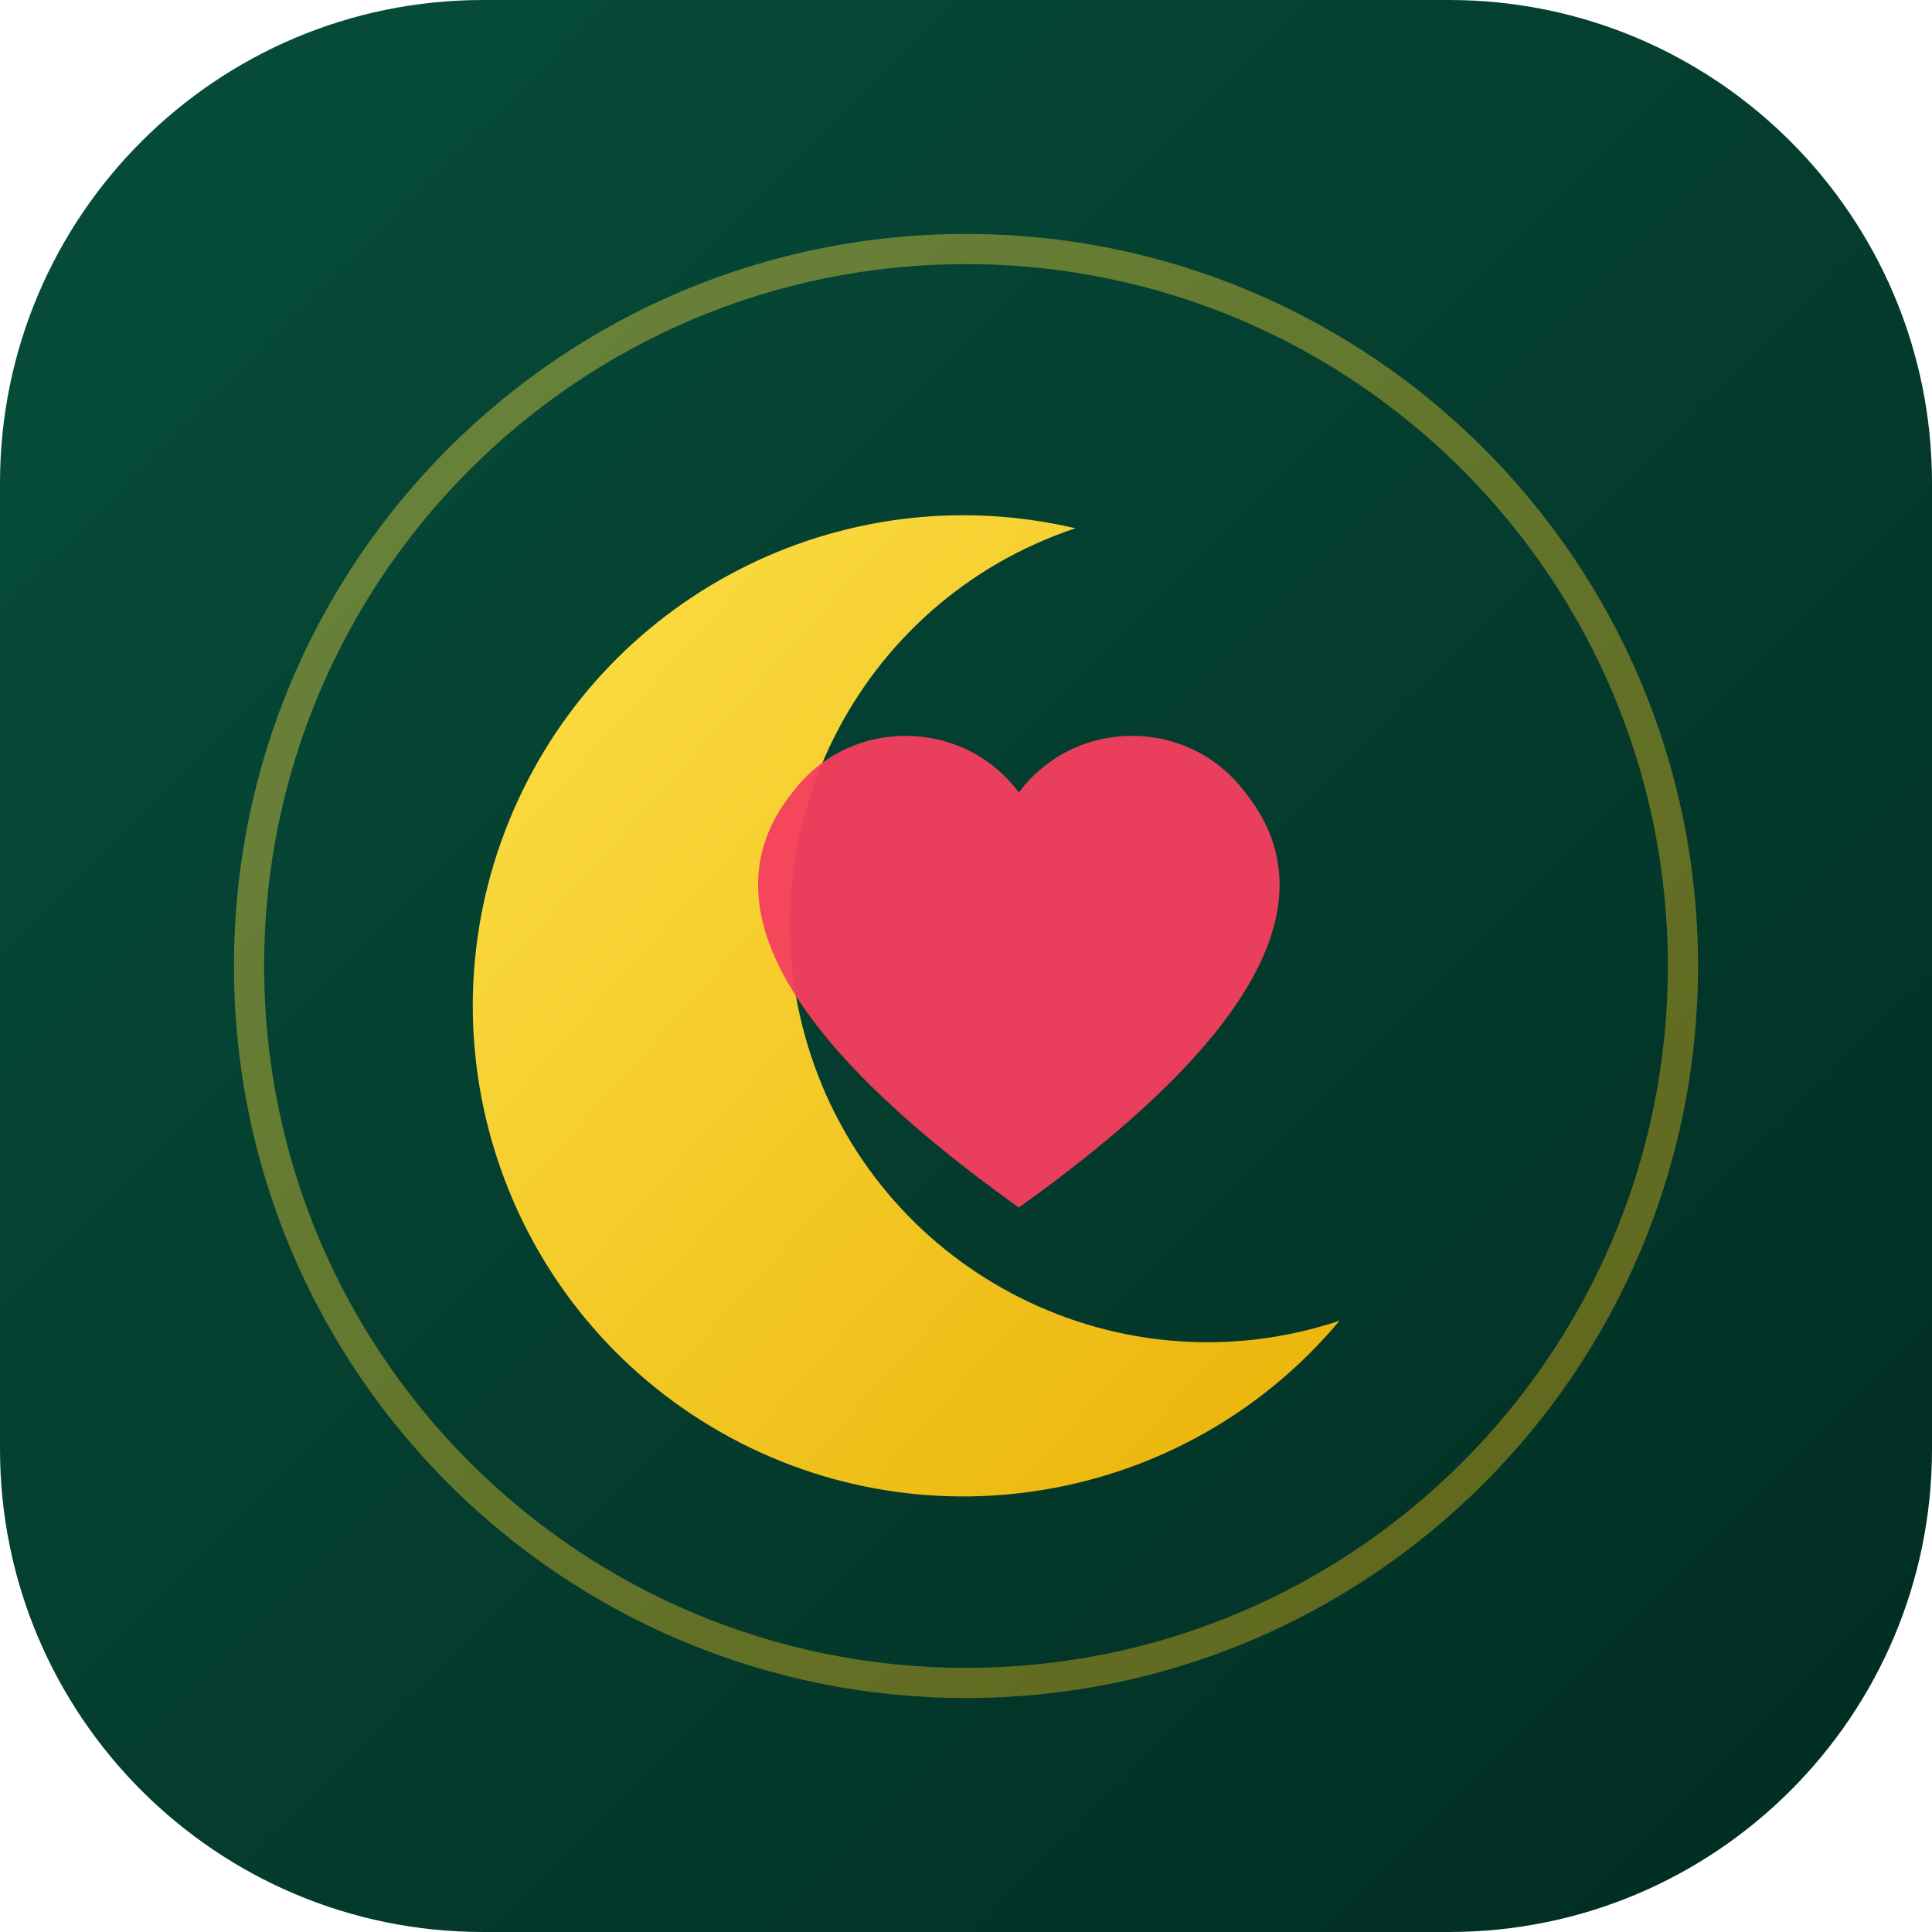
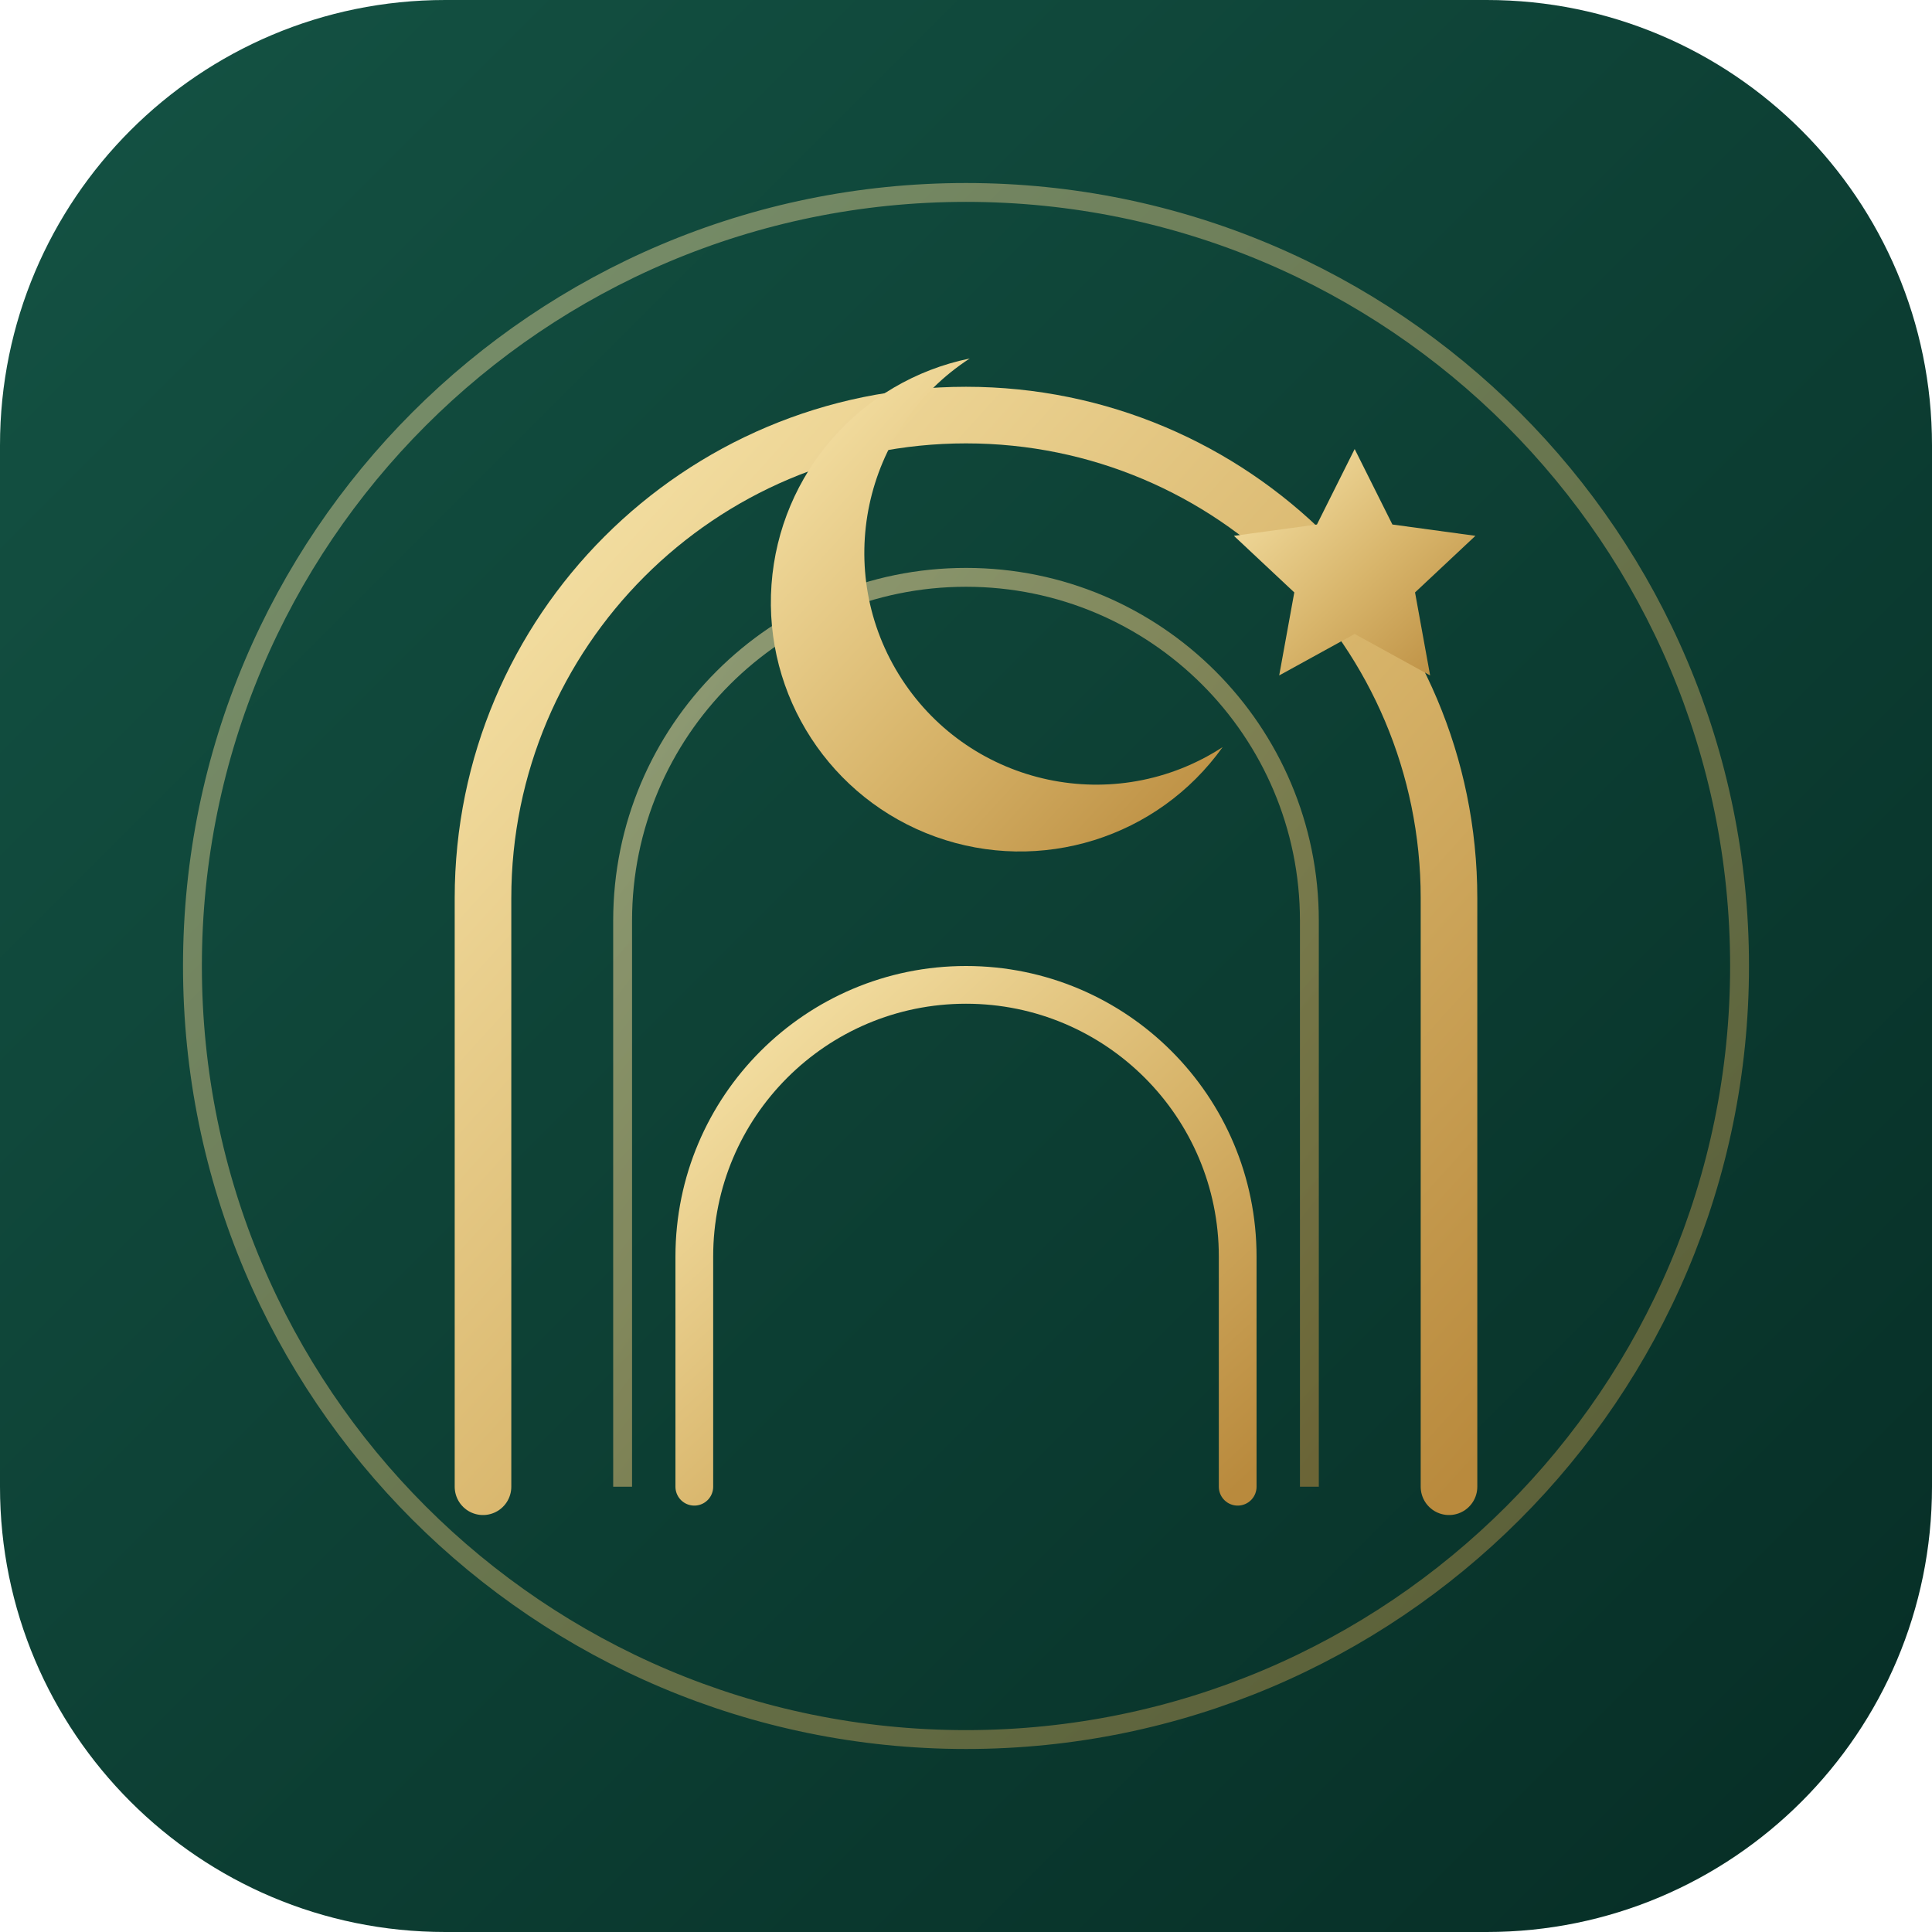
<svg xmlns="http://www.w3.org/2000/svg" viewBox="0 0 512 512" width="512" height="512">
  <defs>
-     <linearGradient id="emeraldGrad" x1="0%" y1="0%" x2="100%" y2="100%">
-       <stop offset="0%" stop-color="#064e3b" />
-       <stop offset="100%" stop-color="#022c22" />
+     <linearGradient id="emerald" x1="0" y1="0" x2="1" y2="1">
+       <stop offset="0" stop-color="#145344" />
+       <stop offset="1" stop-color="#062d25" />
    </linearGradient>
-     <linearGradient id="goldGrad" x1="0%" y1="0%" x2="100%" y2="100%">
-       <stop offset="0%" stop-color="#fde047" />
-       <stop offset="100%" stop-color="#eab308" />
+     <linearGradient id="gold" x1="0" y1="0" x2="1" y2="1">
+       <stop offset="0" stop-color="#f9e7ad" />
+       <stop offset=".55" stop-color="#d8b56b" />
+       <stop offset="1" stop-color="#b98a3d" />
    </linearGradient>
  </defs>
-   <rect width="512" height="512" rx="128" fill="url(#emeraldGrad)" />
-   <circle cx="256" cy="256" r="190" fill="none" stroke="url(#goldGrad)" stroke-width="8" opacity="0.4" />
-   <path d="M 285 140 A 130 130 0 1 0 355 350 A 110 110 0 1 1 285 140 Z" fill="url(#goldGrad)" />
-   <path d="M 330 210 C 315 190, 285 190, 270 210 C 255 190, 225 190, 210 210 C 190 235, 200 270, 270 320 C 340 270, 350 235, 330 210 Z" fill="#f43f5e" opacity="0.95" />
+   <rect width="512" height="512" rx="118" fill="url(#emerald)" />
+   <circle cx="256" cy="256" r="205" fill="none" stroke="url(#gold)" stroke-width="5" opacity=".45" />
+   <path d="M128 394V238a128 128 0 0 1 256 0v156" fill="none" stroke="url(#gold)" stroke-width="15" stroke-linecap="round" />
+   <path d="M165 394V244a91 91 0 0 1 182 0v150" fill="none" stroke="url(#gold)" stroke-width="5" opacity=".55" />
+   <path d="M257 95a66 66 0 1 0 67 103 57 57 0 1 1-67-103Z" fill="url(#gold)" />
+   <path d="m359 119 10 20 22 3-16 15 4 22-20-11-20 11 4-22-16-15 22-3Z" fill="url(#gold)" />
+   <path d="M184 394v-61a72 72 0 0 1 144 0v61" fill="none" stroke="url(#gold)" stroke-width="10" stroke-linecap="round" />
+   <path d="M145 394h222" stroke="url(#gold)" stroke-width="13" stroke-linecap="round" />
</svg>
